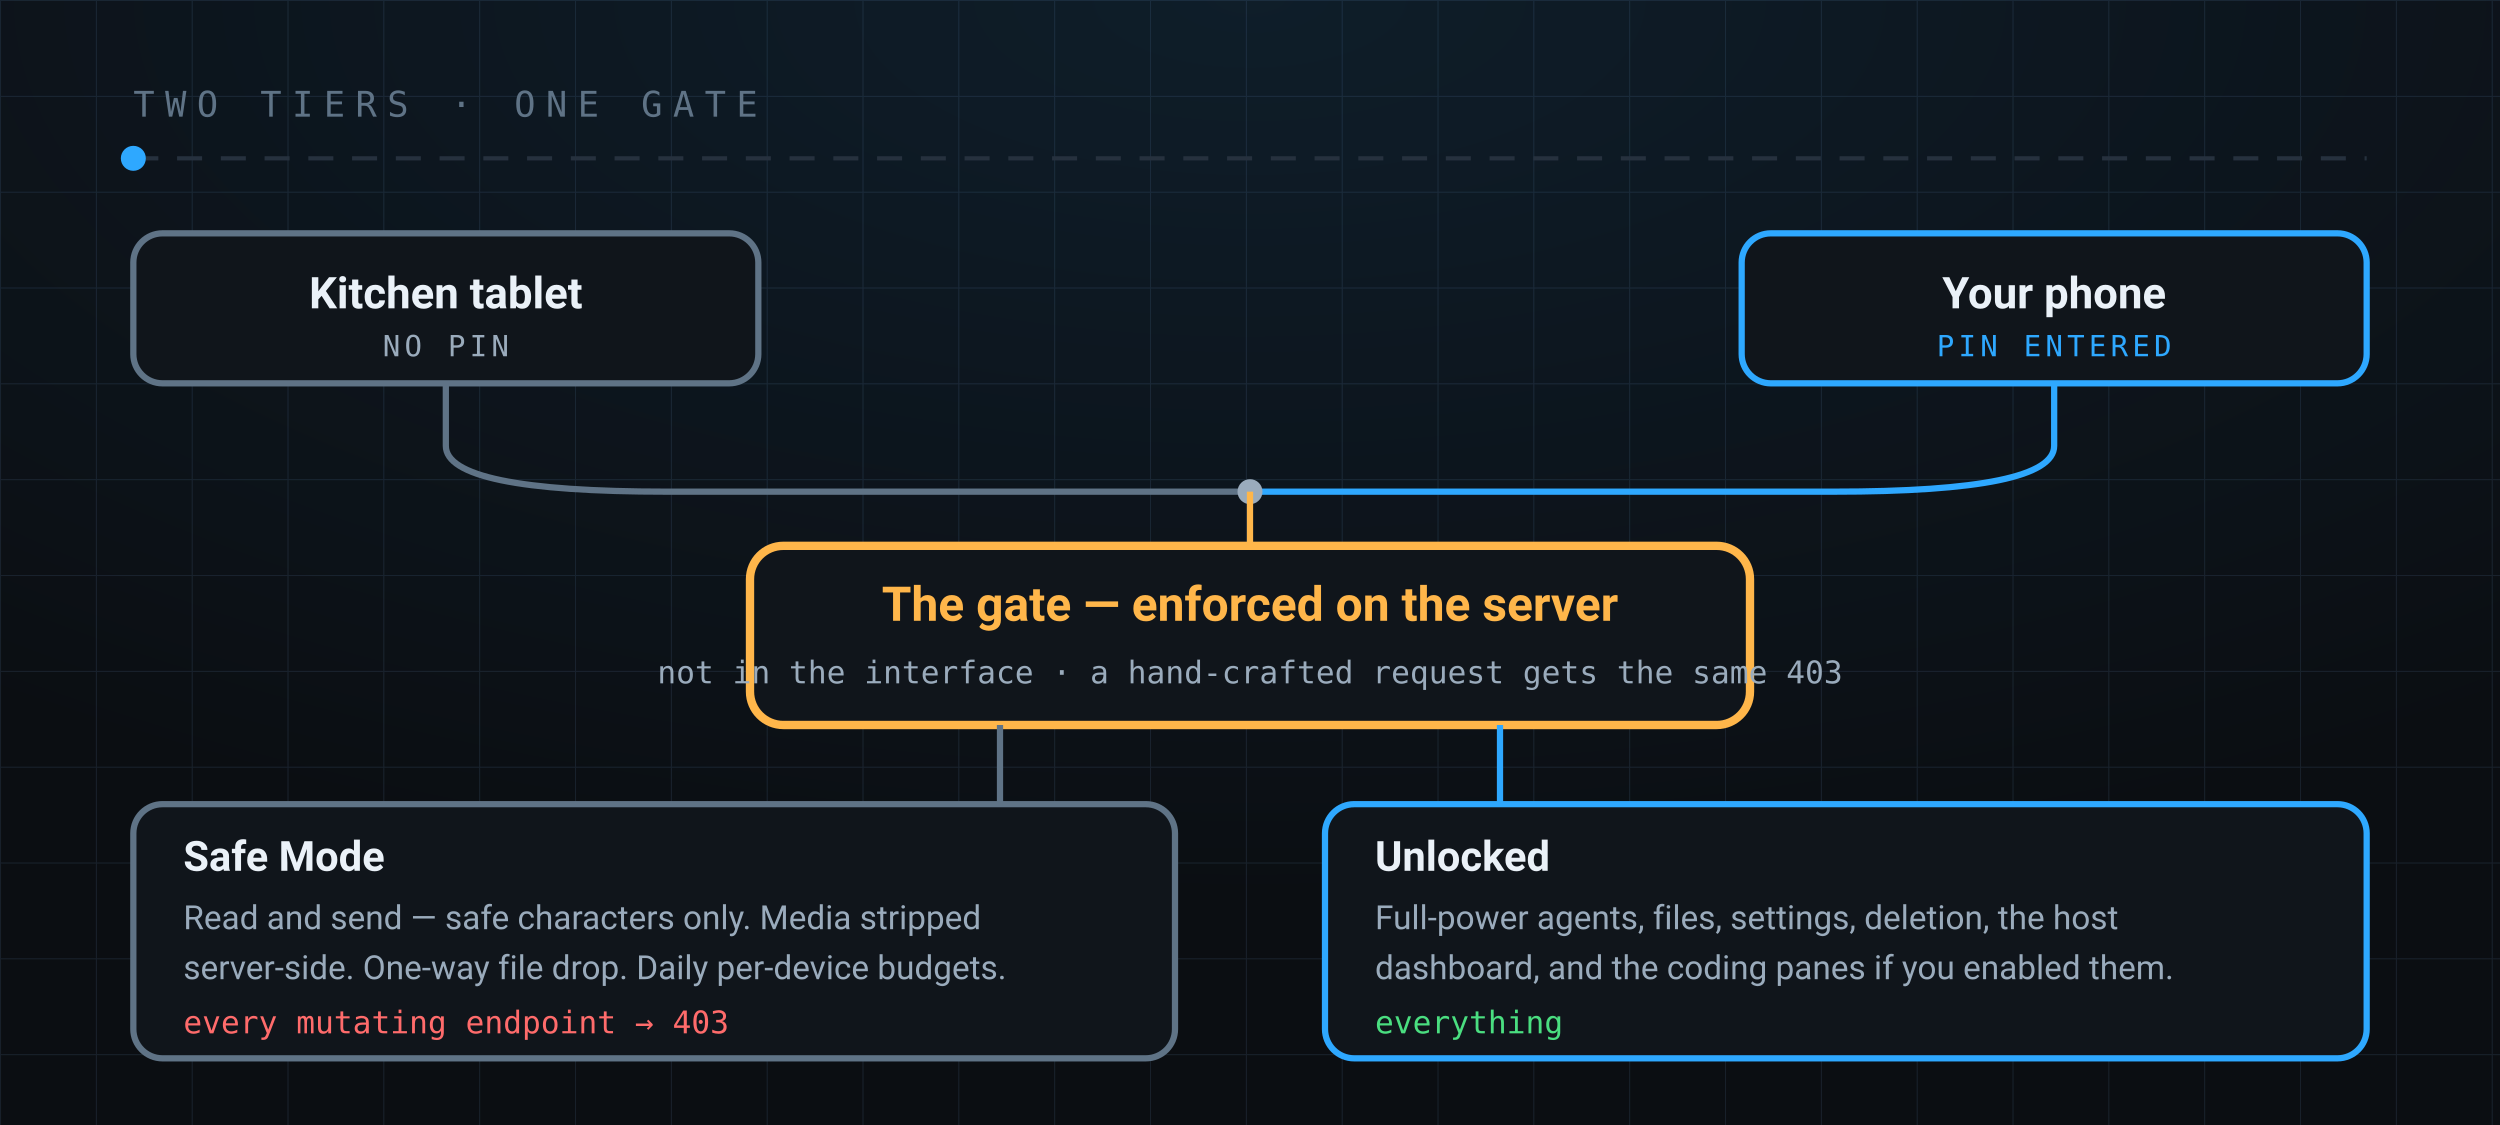
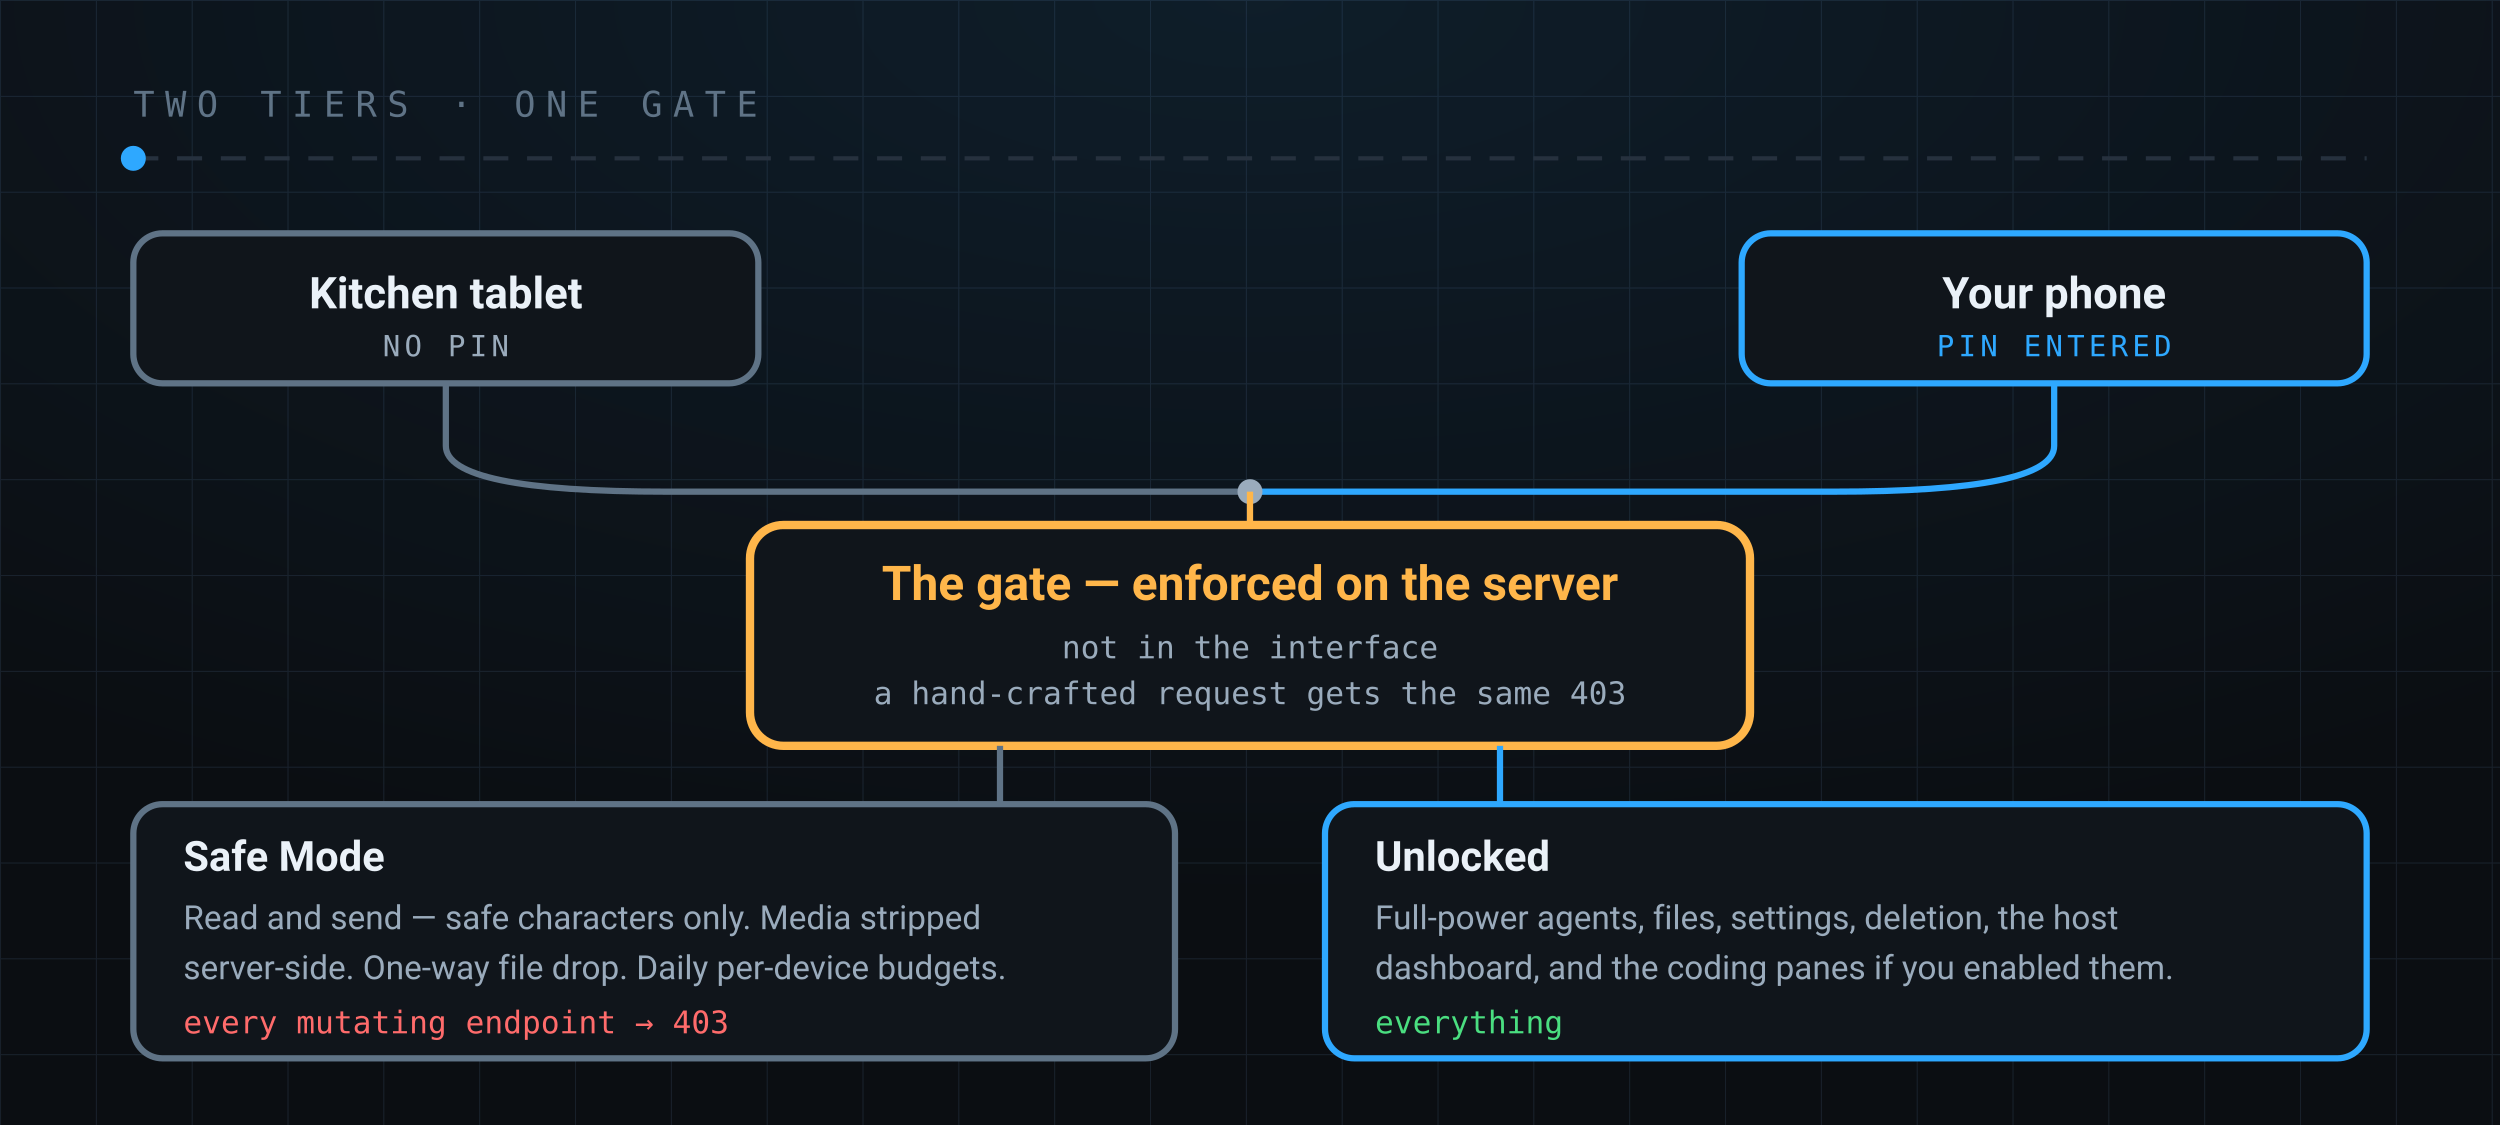
<svg xmlns="http://www.w3.org/2000/svg" viewBox="0 0 1200 540" role="img" aria-label="The two access tiers. Every request from either tier hits the same server-side gate. Safe Mode, with no PIN, gets read and send to safe characters only, media stripped server-side, a one-way file drop and daily per-device budgets; every mutating endpoint answers 403. Unlocked, with the PIN, gets full agents, files, settings, deletion, the host dashboard and the coding panes. The gate is enforced on the server, so a hand-crafted request from a locked device gets the same 403 as a button press.">
  <defs>
    <pattern id="g2" width="46" height="46" patternUnits="userSpaceOnUse">
      <path d="M 46 0 H 0 V 46" fill="none" stroke="#18202a" stroke-width="1" />
    </pattern>
    <radialGradient id="gl2" cx="50%" cy="0%" r="80%">
      <stop offset="0" stop-color="#2ea8ff" stop-opacity=".10" />
      <stop offset="1" stop-color="#2ea8ff" stop-opacity="0" />
    </radialGradient>
  </defs>
  <rect width="1200" height="540" fill="#0b0e12" />
  <rect width="1200" height="540" fill="url(#g2)" />
  <rect width="1200" height="540" fill="url(#gl2)" />
  <text x="64" y="56" font-family="ui-monospace, 'Cascadia Code', 'SF Mono', Menlo, Consolas, monospace" font-size="17" letter-spacing="5" fill="#5f7386">TWO TIERS · ONE GATE</text>
  <line x1="64" y1="76" x2="1136" y2="76" stroke="#26313e" stroke-width="2" stroke-dasharray="12 9" />
  <circle cx="64" cy="76" r="6" fill="#2ea8ff" />
  <g>
    <rect x="64" y="112" width="300" height="72" rx="14" fill="#10151b" stroke="#5f7386" stroke-width="3" />
-     <text x="214" y="148" font-family="system-ui, 'Segoe UI', Roboto, Arial, sans-serif" font-size="21" font-weight="700" fill="#eaf1f8" text-anchor="middle">Kitchen tablet</text>
-     <text x="214" y="171" font-family="ui-monospace, Menlo, Consolas, monospace" font-size="14" letter-spacing="2" fill="#9aabbc" text-anchor="middle">NO PIN</text>
+     <text x="214" y="148" font-family="system-ui, 'Segoe UI', Roboto, Arial, sans-serif" font-size="21" font-weight="700" fill="#eaf1f8" text-anchor="middle" textLength="148.2" lengthAdjust="spacingAndGlyphs">Kitchen tablet</text>
+     <text x="214" y="171" font-family="ui-monospace, Menlo, Consolas, monospace" font-size="14" letter-spacing="2" fill="#9aabbc" text-anchor="middle" textLength="62.4" lengthAdjust="spacingAndGlyphs">NO PIN</text>
  </g>
  <g>
    <rect x="836" y="112" width="300" height="72" rx="14" fill="#10151b" stroke="#2ea8ff" stroke-width="3" />
-     <text x="986" y="148" font-family="system-ui, 'Segoe UI', Roboto, Arial, sans-serif" font-size="21" font-weight="700" fill="#eaf1f8" text-anchor="middle">Your phone</text>
-     <text x="986" y="171" font-family="ui-monospace, Menlo, Consolas, monospace" font-size="14" letter-spacing="2" fill="#2ea8ff" text-anchor="middle">PIN ENTERED</text>
+     <text x="986" y="148" font-family="system-ui, 'Segoe UI', Roboto, Arial, sans-serif" font-size="21" font-weight="700" fill="#eaf1f8" text-anchor="middle" textLength="119.9" lengthAdjust="spacingAndGlyphs">Your phone</text>
+     <text x="986" y="171" font-family="ui-monospace, Menlo, Consolas, monospace" font-size="14" letter-spacing="2" fill="#2ea8ff" text-anchor="middle" textLength="114.3" lengthAdjust="spacingAndGlyphs">PIN ENTERED</text>
  </g>
  <path d="M 214 184 V 214 Q 214 236 320 236 H 600" fill="none" stroke="#5f7386" stroke-width="3" />
  <path d="M 986 184 V 214 Q 986 236 880 236 H 600" fill="none" stroke="#2ea8ff" stroke-width="3" />
  <circle cx="600" cy="236" r="6" fill="#9aabbc" />
-   <rect x="360" y="262" width="480" height="86" rx="16" fill="#10151b" stroke="#ffb64a" stroke-width="4" />
-   <text x="600" y="298" font-family="system-ui, 'Segoe UI', Roboto, Arial, sans-serif" font-size="23" font-weight="700" fill="#ffb64a" text-anchor="middle">The gate — enforced on the server</text>
-   <text x="600" y="328" font-family="ui-monospace, Menlo, Consolas, monospace" font-size="15" fill="#9aabbc" text-anchor="middle">not in the interface · a hand-crafted request gets the same 403</text>
-   <path d="M 600 236 V 262" fill="none" stroke="#ffb64a" stroke-width="3" />
-   <path d="M 480 348 V 386" fill="none" stroke="#5f7386" stroke-width="3" />
-   <path d="M 720 348 V 386" fill="none" stroke="#2ea8ff" stroke-width="3" />
+   <rect x="360" y="252" width="480" height="106" rx="16" fill="#10151b" stroke="#ffb64a" stroke-width="4" />
+   <text x="600" y="288" font-family="system-ui, 'Segoe UI', Roboto, Arial, sans-serif" font-size="23" font-weight="700" fill="#ffb64a" text-anchor="middle" textLength="395" lengthAdjust="spacingAndGlyphs">The gate — enforced on the server</text>
+   <text x="600" y="316" font-family="ui-monospace, Menlo, Consolas, monospace" font-size="15" fill="#9aabbc" text-anchor="middle" textLength="179.7" lengthAdjust="spacingAndGlyphs">not in the interface</text>
+   <text x="600" y="338" font-family="ui-monospace, Menlo, Consolas, monospace" font-size="15" fill="#9aabbc" text-anchor="middle" textLength="359.3" lengthAdjust="spacingAndGlyphs">a hand-crafted request gets the same 403</text>
+   <path d="M 600 236 V 252" fill="none" stroke="#ffb64a" stroke-width="3" />
+   <path d="M 480 358 V 386" fill="none" stroke="#5f7386" stroke-width="3" />
+   <path d="M 720 358 V 386" fill="none" stroke="#2ea8ff" stroke-width="3" />
  <g>
    <rect x="64" y="386" width="500" height="122" rx="14" fill="#10151b" stroke="#5f7386" stroke-width="3" />
-     <text x="88" y="418" font-family="system-ui, 'Segoe UI', Roboto, Arial, sans-serif" font-size="20" font-weight="700" fill="#eaf1f8">Safe Mode</text>
-     <text x="88" y="446" font-family="system-ui, 'Segoe UI', Roboto, Arial, sans-serif" font-size="16" fill="#9aabbc">Read and send — safe characters only. Media stripped</text>
-     <text x="88" y="470" font-family="system-ui, 'Segoe UI', Roboto, Arial, sans-serif" font-size="16" fill="#9aabbc">server-side. One-way file drop. Daily per-device budgets.</text>
-     <text x="88" y="496" font-family="ui-monospace, Menlo, Consolas, monospace" font-size="15" fill="#ff6b6b">every mutating endpoint → 403</text>
+     <text x="88" y="418" font-family="system-ui, 'Segoe UI', Roboto, Arial, sans-serif" font-size="20" font-weight="700" fill="#eaf1f8" textLength="103.7" lengthAdjust="spacingAndGlyphs">Safe Mode</text>
+     <text x="88" y="446" font-family="system-ui, 'Segoe UI', Roboto, Arial, sans-serif" font-size="16" fill="#9aabbc" textLength="406.1" lengthAdjust="spacingAndGlyphs">Read and send — safe characters only. Media stripped</text>
+     <text x="88" y="470" font-family="system-ui, 'Segoe UI', Roboto, Arial, sans-serif" font-size="16" fill="#9aabbc" textLength="421.9" lengthAdjust="spacingAndGlyphs">server-side. One-way file drop. Daily per-device budgets.</text>
+     <text x="88" y="496" font-family="ui-monospace, Menlo, Consolas, monospace" font-size="15" fill="#ff6b6b" textLength="260.5" lengthAdjust="spacingAndGlyphs">every mutating endpoint → 403</text>
  </g>
  <g>
    <rect x="636" y="386" width="500" height="122" rx="14" fill="#10151b" stroke="#2ea8ff" stroke-width="3" />
-     <text x="660" y="418" font-family="system-ui, 'Segoe UI', Roboto, Arial, sans-serif" font-size="20" font-weight="700" fill="#eaf1f8">Unlocked</text>
-     <text x="660" y="446" font-family="system-ui, 'Segoe UI', Roboto, Arial, sans-serif" font-size="16" fill="#9aabbc">Full-power agents, files, settings, deletion, the host</text>
-     <text x="660" y="470" font-family="system-ui, 'Segoe UI', Roboto, Arial, sans-serif" font-size="16" fill="#9aabbc">dashboard, and the coding panes if you enabled them.</text>
-     <text x="660" y="496" font-family="ui-monospace, Menlo, Consolas, monospace" font-size="15" fill="#4ade80">everything</text>
+     <text x="660" y="418" font-family="system-ui, 'Segoe UI', Roboto, Arial, sans-serif" font-size="20" font-weight="700" fill="#eaf1f8" textLength="93.8" lengthAdjust="spacingAndGlyphs">Unlocked</text>
+     <text x="660" y="446" font-family="system-ui, 'Segoe UI', Roboto, Arial, sans-serif" font-size="16" fill="#9aabbc" textLength="381.1" lengthAdjust="spacingAndGlyphs">Full-power agents, files, settings, deletion, the host</text>
+     <text x="660" y="470" font-family="system-ui, 'Segoe UI', Roboto, Arial, sans-serif" font-size="16" fill="#9aabbc" textLength="409.8" lengthAdjust="spacingAndGlyphs">dashboard, and the coding panes if you enabled them.</text>
+     <text x="660" y="496" font-family="ui-monospace, Menlo, Consolas, monospace" font-size="15" fill="#4ade80" textLength="89.8" lengthAdjust="spacingAndGlyphs">everything</text>
  </g>
</svg>
